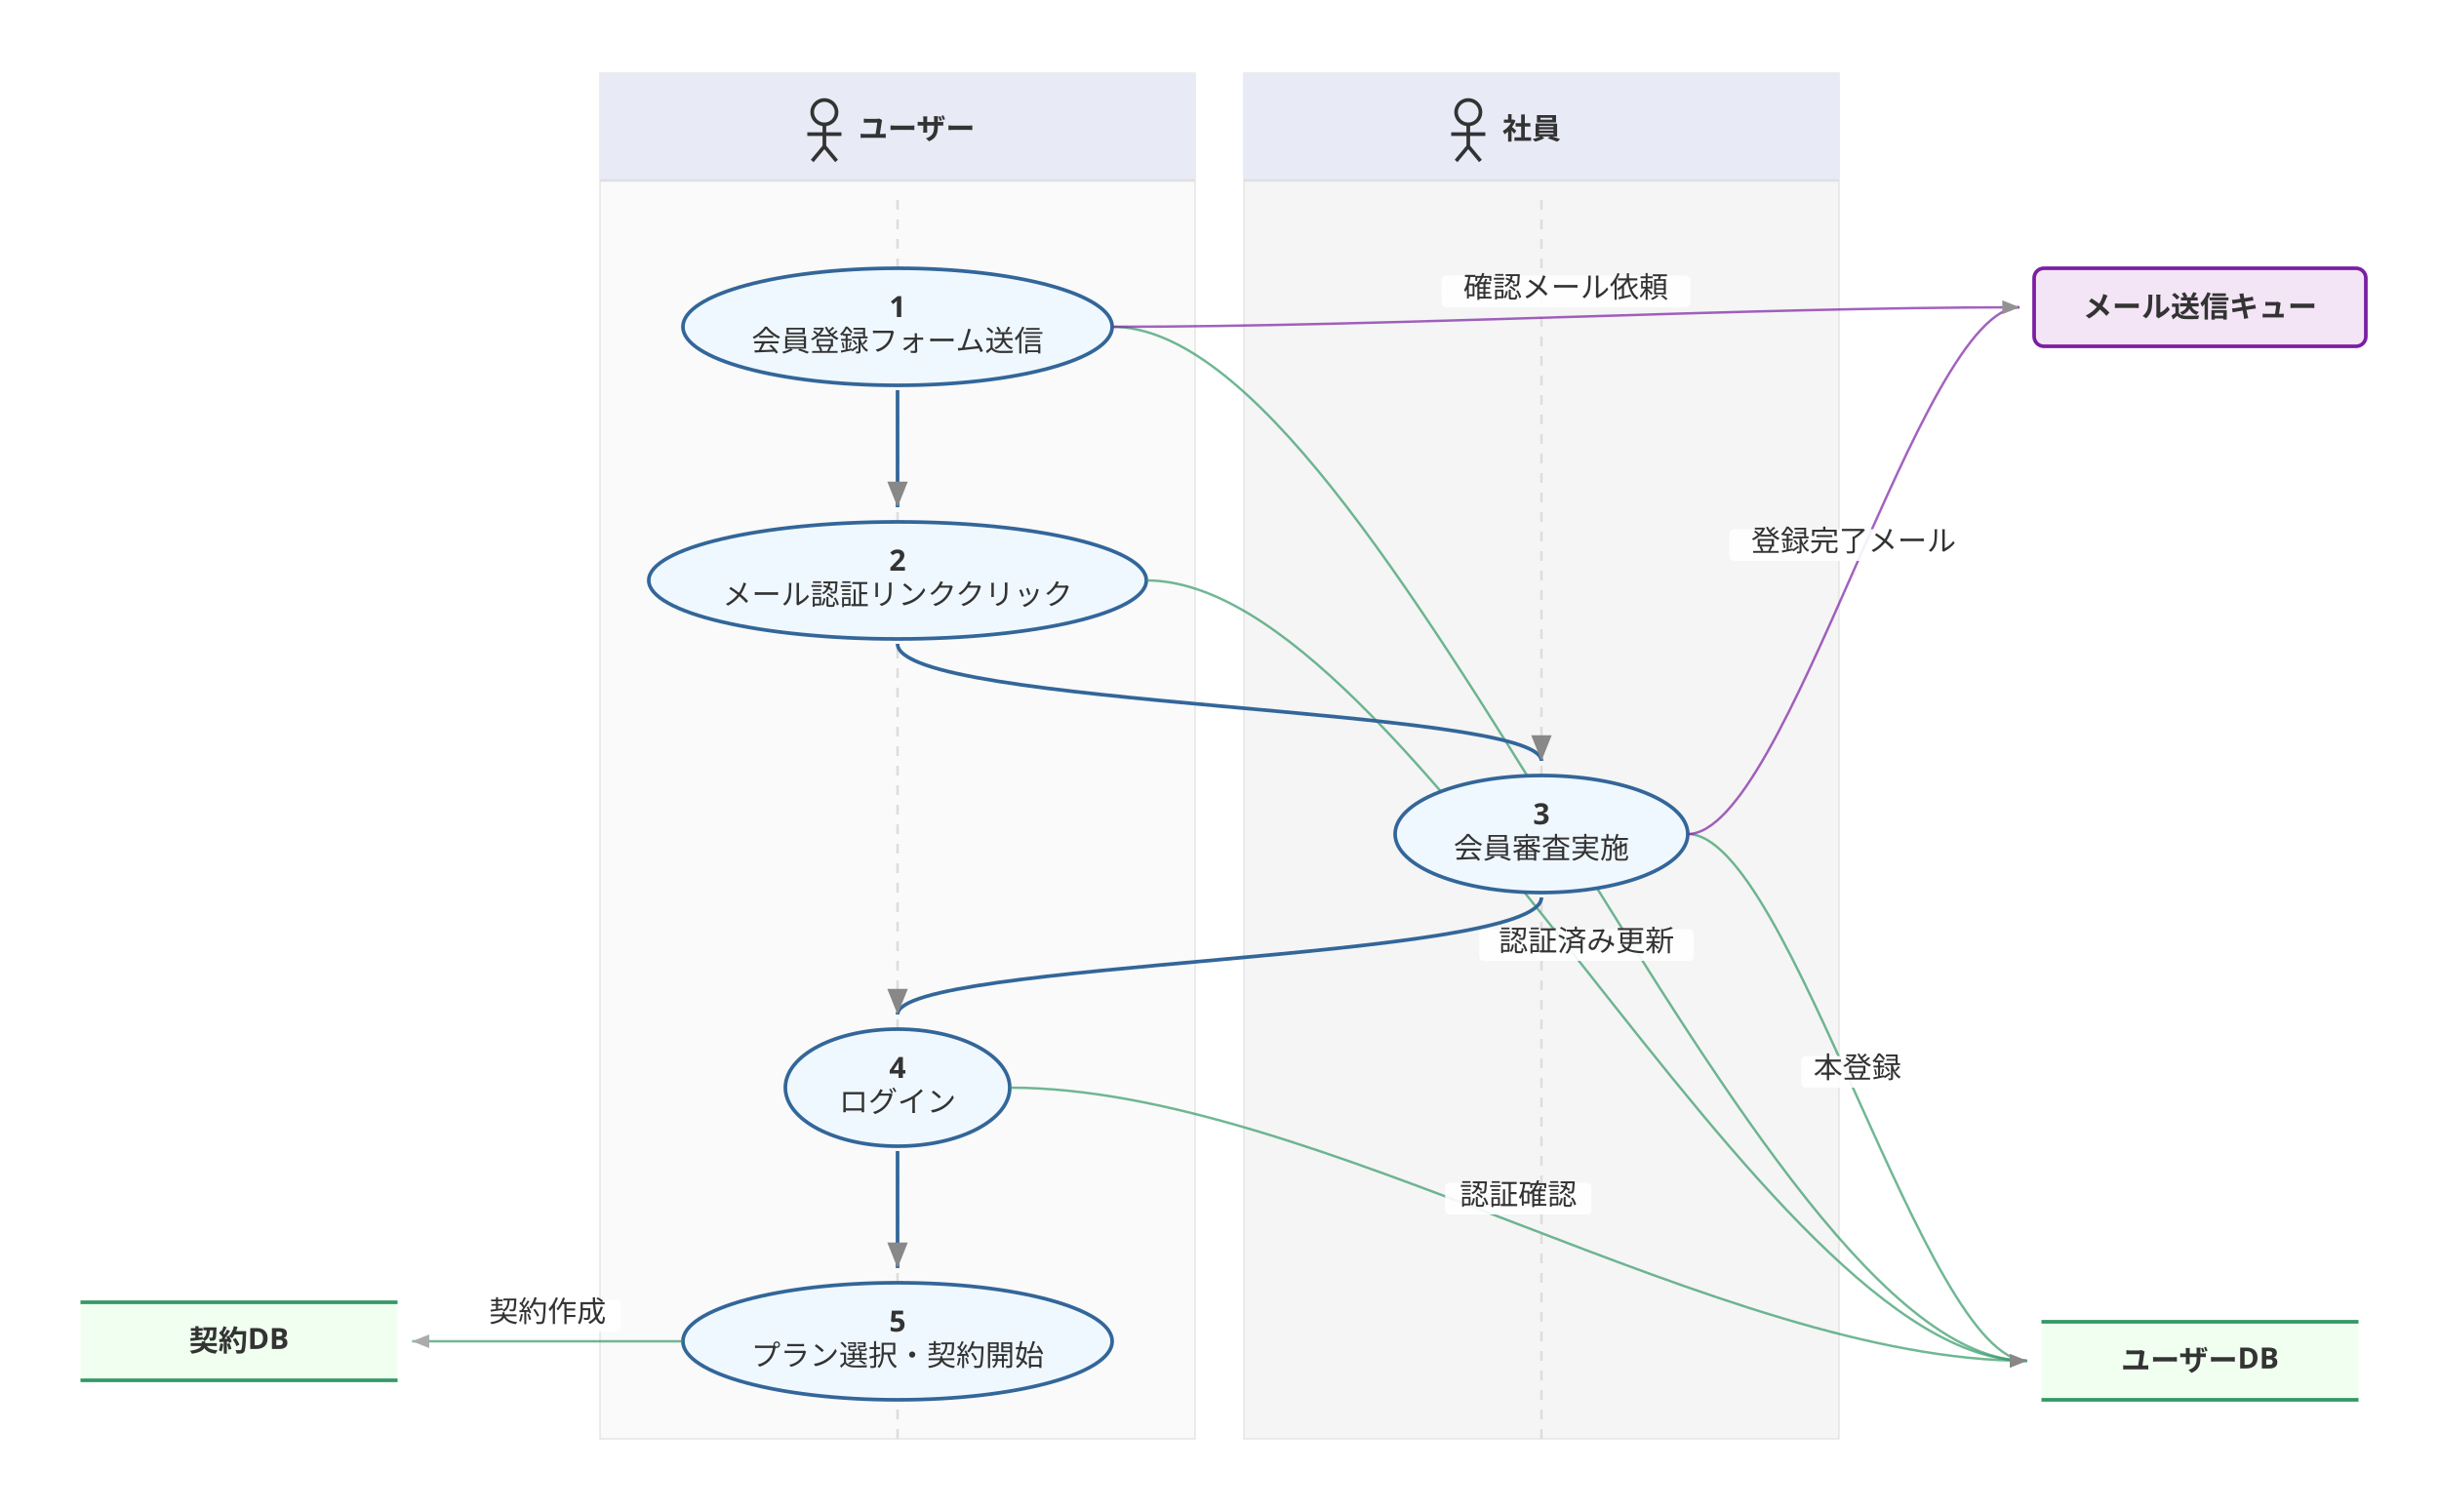
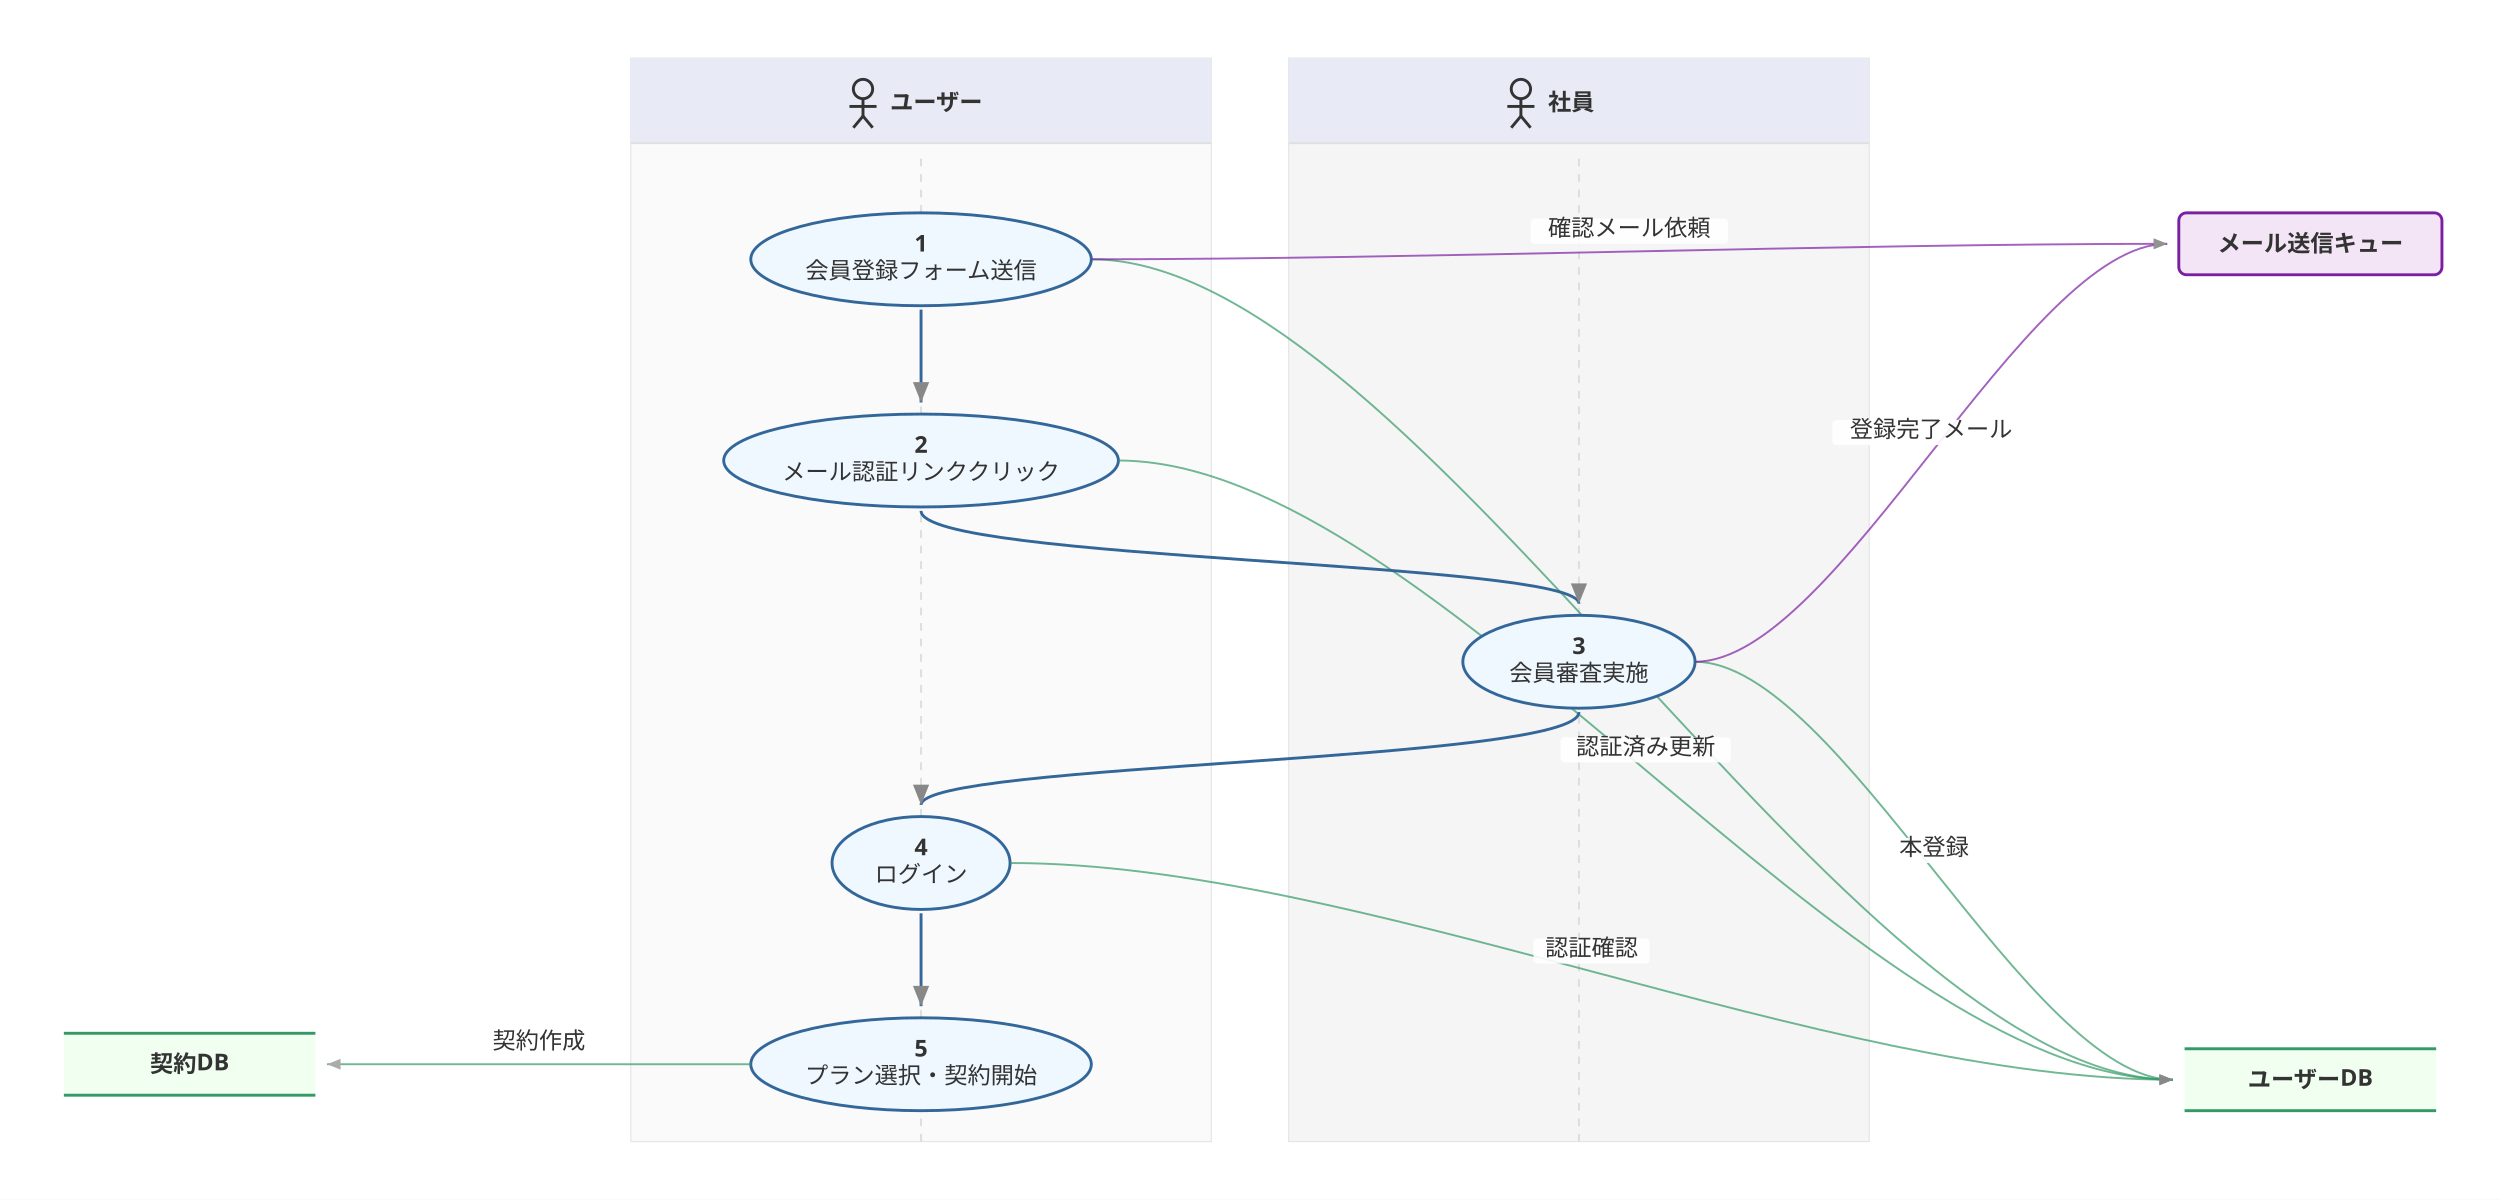
- <svg xmlns="http://www.w3.org/2000/svg" width="1000" height="620" viewBox="0 0 1000 620">
+ <svg xmlns="http://www.w3.org/2000/svg" width="1292" height="620" viewBox="0 0 1292 620">
  <rect width="100%" height="100%" fill="white" />
  <style>text { font-family: sans-serif; font-size: 12px; fill: #333; }</style>
  <defs>
    <marker id="arrow" viewBox="0 0 10 10" refX="10" refY="5" markerWidth="7" markerHeight="7" orient="auto">
      <polygon points="0,1 10,5 0,9" fill="#888" />
    </marker>
  </defs>
-   <rect x="246" y="30" width="244" height="560" fill="#fafafa" stroke="#e0e0e0" stroke-width="0.5" />
-   <rect x="246" y="30" width="244" height="44" fill="#e8eaf6" />
-   <line x1="246" y1="74" x2="490" y2="74" stroke="#e0e0e0" stroke-width="1" />
-   <circle cx="338" cy="46" r="5" fill="none" stroke="#333" stroke-width="1.5" />
-   <line x1="338" y1="51" x2="338" y2="60" stroke="#333" stroke-width="1.5" />
-   <line x1="331" y1="55" x2="345" y2="55" stroke="#333" stroke-width="1.5" />
-   <line x1="338" y1="60" x2="333" y2="66" stroke="#333" stroke-width="1.5" />
-   <line x1="338" y1="60" x2="343" y2="66" stroke="#333" stroke-width="1.5" />
-   <text x="352" y="57" font-weight="bold" fill="#333">ユーザー</text>
-   <line x1="368" y1="82" x2="368" y2="590" stroke="#ddd" stroke-width="1" stroke-dasharray="4,4" />
-   <rect x="510" y="30" width="244" height="560" fill="#f5f5f5" stroke="#e0e0e0" stroke-width="0.5" />
-   <rect x="510" y="30" width="244" height="44" fill="#e8eaf6" />
-   <line x1="510" y1="74" x2="754" y2="74" stroke="#e0e0e0" stroke-width="1" />
-   <circle cx="602" cy="46" r="5" fill="none" stroke="#333" stroke-width="1.5" />
-   <line x1="602" y1="51" x2="602" y2="60" stroke="#333" stroke-width="1.5" />
-   <line x1="595" y1="55" x2="609" y2="55" stroke="#333" stroke-width="1.5" />
-   <line x1="602" y1="60" x2="597" y2="66" stroke="#333" stroke-width="1.5" />
-   <line x1="602" y1="60" x2="607" y2="66" stroke="#333" stroke-width="1.5" />
-   <text x="616" y="57" font-weight="bold" fill="#333">社員</text>
-   <line x1="632" y1="82" x2="632" y2="590" stroke="#ddd" stroke-width="1" stroke-dasharray="4,4" />
-   <rect x="837" y="542" width="130" height="32" fill="#f0fff0" stroke="none" />
-   <line x1="837" y1="542" x2="967" y2="542" stroke="#339966" stroke-width="1.5" />
-   <line x1="837" y1="574" x2="967" y2="574" stroke="#339966" stroke-width="1.5" />
-   <text x="902" y="562" text-anchor="middle" font-size="11" font-weight="bold" fill="#339966">ユーザーDB</text>
+   <rect x="326" y="30" width="300" height="560" fill="#fafafa" stroke="#e0e0e0" stroke-width="0.5" />
+   <rect x="326" y="30" width="300" height="44" fill="#e8eaf6" />
+   <line x1="326" y1="74" x2="626" y2="74" stroke="#e0e0e0" stroke-width="1" />
+   <circle cx="446" cy="46" r="5" fill="none" stroke="#333" stroke-width="1.5" />
+   <line x1="446" y1="51" x2="446" y2="60" stroke="#333" stroke-width="1.5" />
+   <line x1="439" y1="55" x2="453" y2="55" stroke="#333" stroke-width="1.5" />
+   <line x1="446" y1="60" x2="441" y2="66" stroke="#333" stroke-width="1.5" />
+   <line x1="446" y1="60" x2="451" y2="66" stroke="#333" stroke-width="1.5" />
+   <text x="460" y="57" font-weight="bold" fill="#333">ユーザー</text>
+   <line x1="476" y1="82" x2="476" y2="590" stroke="#ddd" stroke-width="1" stroke-dasharray="4,4" />
+   <rect x="666" y="30" width="300" height="560" fill="#f5f5f5" stroke="#e0e0e0" stroke-width="0.5" />
+   <rect x="666" y="30" width="300" height="44" fill="#e8eaf6" />
+   <line x1="666" y1="74" x2="966" y2="74" stroke="#e0e0e0" stroke-width="1" />
+   <circle cx="786" cy="46" r="5" fill="none" stroke="#333" stroke-width="1.5" />
+   <line x1="786" y1="51" x2="786" y2="60" stroke="#333" stroke-width="1.5" />
+   <line x1="779" y1="55" x2="793" y2="55" stroke="#333" stroke-width="1.5" />
+   <line x1="786" y1="60" x2="781" y2="66" stroke="#333" stroke-width="1.5" />
+   <line x1="786" y1="60" x2="791" y2="66" stroke="#333" stroke-width="1.5" />
+   <text x="800" y="57" font-weight="bold" fill="#333">社員</text>
+   <line x1="816" y1="82" x2="816" y2="590" stroke="#ddd" stroke-width="1" stroke-dasharray="4,4" />
+   <rect x="1129" y="542" width="130" height="32" fill="#f0fff0" stroke="none" />
+   <line x1="1129" y1="542" x2="1259" y2="542" stroke="#339966" stroke-width="1.5" />
+   <line x1="1129" y1="574" x2="1259" y2="574" stroke="#339966" stroke-width="1.5" />
+   <text x="1194" y="562" text-anchor="middle" font-size="11" font-weight="bold" fill="#339966">ユーザーDB</text>
  <rect x="33" y="534" width="130" height="32" fill="#f0fff0" stroke="none" />
  <line x1="33" y1="534" x2="163" y2="534" stroke="#339966" stroke-width="1.5" />
  <line x1="33" y1="566" x2="163" y2="566" stroke="#339966" stroke-width="1.5" />
  <text x="98" y="554" text-anchor="middle" font-size="11" font-weight="bold" fill="#339966">契約DB</text>
-   <rect x="834" y="110" width="136" height="32" rx="4" fill="#f3e5f5" stroke="#7b1fa2" stroke-width="1.5" />
-   <text x="902" y="130" text-anchor="middle" font-size="11" font-weight="bold" fill="#7b1fa2">メール送信キュー</text>
-   <ellipse cx="368" cy="134" rx="88" ry="24" fill="#f0f8ff" stroke="#336699" stroke-width="1.5" />
-   <text x="368" y="130" text-anchor="middle" font-size="10" font-weight="bold" fill="#336699">1</text>
-   <text x="368" y="144" text-anchor="middle" font-size="10" fill="#336699">会員登録フォーム送信</text>
-   <path d="M456,134 C568.5,134 718.5,558 831,558" fill="none" stroke="#339966" stroke-width="1" marker-end="url(#arrow)" opacity="0.7" />
-   <rect x="620.5" y="329" width="46" height="13" rx="2" fill="white" opacity="0.9" />
-   <text x="643.5" y="338" text-anchor="middle" font-size="9" fill="#339966">仮登録</text>
-   <path d="M456,134 C567.6,134 716.4,126 828,126" fill="none" stroke="#7b1fa2" stroke-width="1" marker-end="url(#arrow)" opacity="0.7" />
-   <rect x="591" y="113" width="102" height="13" rx="2" fill="white" opacity="0.9" />
-   <text x="642" y="122" text-anchor="middle" font-size="9" fill="#7b1fa2">確認メール依頼</text>
-   <ellipse cx="368" cy="238" rx="102" ry="24" fill="#f0f8ff" stroke="#336699" stroke-width="1.5" />
-   <text x="368" y="234" text-anchor="middle" font-size="10" font-weight="bold" fill="#336699">2</text>
-   <text x="368" y="248" text-anchor="middle" font-size="10" fill="#336699">メール認証リンククリック</text>
-   <line x1="368" y1="160" x2="368" y2="208" stroke="#336699" stroke-width="1.5" marker-end="url(#arrow)" />
-   <path d="M470,238 C578.3,238 722.7,558 831,558" fill="none" stroke="#339966" stroke-width="1" marker-end="url(#arrow)" opacity="0.7" />
-   <rect x="606.5" y="381" width="88" height="13" rx="2" fill="white" opacity="0.9" />
-   <text x="650.5" y="390" text-anchor="middle" font-size="9" fill="#339966">認証済み更新</text>
-   <ellipse cx="632" cy="342" rx="60" ry="24" fill="#f0f8ff" stroke="#336699" stroke-width="1.5" />
-   <text x="632" y="338" text-anchor="middle" font-size="10" font-weight="bold" fill="#336699">3</text>
-   <text x="632" y="352" text-anchor="middle" font-size="10" fill="#336699">会員審査実施</text>
-   <path d="M368,264 C368,290 632,290 632,312" fill="none" stroke="#336699" stroke-width="1.5" marker-end="url(#arrow)" />
-   <path d="M692,342 C733.7,342 789.3,558 831,558" fill="none" stroke="#339966" stroke-width="1" marker-end="url(#arrow)" opacity="0.7" />
-   <rect x="738.5" y="433" width="46" height="13" rx="2" fill="white" opacity="0.9" />
-   <text x="761.5" y="442" text-anchor="middle" font-size="9" fill="#339966">本登録</text>
-   <path d="M692,342 C732.8,342 787.2,126 828,126" fill="none" stroke="#7b1fa2" stroke-width="1" marker-end="url(#arrow)" opacity="0.7" />
-   <rect x="709" y="217" width="102" height="13" rx="2" fill="white" opacity="0.9" />
-   <text x="760" y="226" text-anchor="middle" font-size="9" fill="#7b1fa2">登録完了メール</text>
-   <ellipse cx="368" cy="446" rx="46" ry="24" fill="#f0f8ff" stroke="#336699" stroke-width="1.5" />
-   <text x="368" y="442" text-anchor="middle" font-size="10" font-weight="bold" fill="#336699">4</text>
-   <text x="368" y="456" text-anchor="middle" font-size="10" fill="#336699">ログイン</text>
-   <path d="M632,368 C632,394 368,394 368,416" fill="none" stroke="#336699" stroke-width="1.5" marker-end="url(#arrow)" />
-   <path d="M414,446 C539.1,446 705.9,558 831,558" fill="none" stroke="#339966" stroke-width="1" marker-end="url(#arrow)" opacity="0.7" />
-   <rect x="592.5" y="485" width="60" height="13" rx="2" fill="white" opacity="0.9" />
-   <text x="622.5" y="494" text-anchor="middle" font-size="9" fill="#339966">認証確認</text>
-   <ellipse cx="368" cy="550" rx="88" ry="24" fill="#f0f8ff" stroke="#336699" stroke-width="1.5" />
-   <text x="368" y="546" text-anchor="middle" font-size="10" font-weight="bold" fill="#336699">5</text>
-   <text x="368" y="560" text-anchor="middle" font-size="10" fill="#336699">プラン選択・契約開始</text>
-   <line x1="368" y1="472" x2="368" y2="520" stroke="#336699" stroke-width="1.5" marker-end="url(#arrow)" />
-   <path d="M280,550 C246.7,550 202.3,550 169,550" fill="none" stroke="#339966" stroke-width="1" marker-end="url(#arrow)" opacity="0.7" />
-   <rect x="194.5" y="533" width="60" height="13" rx="2" fill="white" opacity="0.9" />
-   <text x="224.5" y="542" text-anchor="middle" font-size="9" fill="#339966">契約作成</text>
+   <rect x="1126" y="110" width="136" height="32" rx="4" fill="#f3e5f5" stroke="#7b1fa2" stroke-width="1.5" />
+   <text x="1194" y="130" text-anchor="middle" font-size="11" font-weight="bold" fill="#7b1fa2">メール送信キュー</text>
+   <ellipse cx="476" cy="134" rx="88" ry="24" fill="#f0f8ff" stroke="#336699" stroke-width="1.5" />
+   <text x="476" y="130" text-anchor="middle" font-size="10" font-weight="bold" fill="#336699">1</text>
+   <text x="476" y="144" text-anchor="middle" font-size="10" fill="#336699">会員登録フォーム送信</text>
+   <path d="M564,134 C731.7,134 955.3,558 1123,558" fill="none" stroke="#339966" stroke-width="1" marker-end="url(#arrow)" opacity="0.7" />
+   <rect x="820.5" y="329" width="46" height="13" rx="2" fill="white" opacity="0.9" />
+   <text x="843.5" y="338" text-anchor="middle" font-size="9" fill="#339966">仮登録</text>
+   <path d="M564,134 C730.8,134 953.2,126 1120,126" fill="none" stroke="#7b1fa2" stroke-width="1" marker-end="url(#arrow)" opacity="0.7" />
+   <rect x="791" y="113" width="102" height="13" rx="2" fill="white" opacity="0.9" />
+   <text x="842" y="122" text-anchor="middle" font-size="9" fill="#7b1fa2">確認メール依頼</text>
+   <ellipse cx="476" cy="238" rx="102" ry="24" fill="#f0f8ff" stroke="#336699" stroke-width="1.5" />
+   <text x="476" y="234" text-anchor="middle" font-size="10" font-weight="bold" fill="#336699">2</text>
+   <text x="476" y="248" text-anchor="middle" font-size="10" fill="#336699">メール認証リンククリック</text>
+   <line x1="476" y1="160" x2="476" y2="208" stroke="#336699" stroke-width="1.5" marker-end="url(#arrow)" />
+   <path d="M578,238 C741.5,238 959.5,558 1123,558" fill="none" stroke="#339966" stroke-width="1" marker-end="url(#arrow)" opacity="0.7" />
+   <rect x="806.5" y="381" width="88" height="13" rx="2" fill="white" opacity="0.9" />
+   <text x="850.5" y="390" text-anchor="middle" font-size="9" fill="#339966">認証済み更新</text>
+   <ellipse cx="816" cy="342" rx="60" ry="24" fill="#f0f8ff" stroke="#336699" stroke-width="1.5" />
+   <text x="816" y="338" text-anchor="middle" font-size="10" font-weight="bold" fill="#336699">3</text>
+   <text x="816" y="352" text-anchor="middle" font-size="10" fill="#336699">会員審査実施</text>
+   <path d="M476,264 C476,290 816,290 816,312" fill="none" stroke="#336699" stroke-width="1.5" marker-end="url(#arrow)" />
+   <path d="M876,342 C950.1,342 1048.9,558 1123,558" fill="none" stroke="#339966" stroke-width="1" marker-end="url(#arrow)" opacity="0.7" />
+   <rect x="976.5" y="433" width="46" height="13" rx="2" fill="white" opacity="0.9" />
+   <text x="999.5" y="442" text-anchor="middle" font-size="9" fill="#339966">本登録</text>
+   <path d="M876,342 C949.2,342 1046.8,126 1120,126" fill="none" stroke="#7b1fa2" stroke-width="1" marker-end="url(#arrow)" opacity="0.7" />
+   <rect x="947" y="217" width="102" height="13" rx="2" fill="white" opacity="0.9" />
+   <text x="998" y="226" text-anchor="middle" font-size="9" fill="#7b1fa2">登録完了メール</text>
+   <ellipse cx="476" cy="446" rx="46" ry="24" fill="#f0f8ff" stroke="#336699" stroke-width="1.5" />
+   <text x="476" y="442" text-anchor="middle" font-size="10" font-weight="bold" fill="#336699">4</text>
+   <text x="476" y="456" text-anchor="middle" font-size="10" fill="#336699">ログイン</text>
+   <path d="M816,368 C816,394 476,394 476,416" fill="none" stroke="#336699" stroke-width="1.5" marker-end="url(#arrow)" />
+   <path d="M522,446 C702.3,446 942.7,558 1123,558" fill="none" stroke="#339966" stroke-width="1" marker-end="url(#arrow)" opacity="0.7" />
+   <rect x="792.5" y="485" width="60" height="13" rx="2" fill="white" opacity="0.9" />
+   <text x="822.5" y="494" text-anchor="middle" font-size="9" fill="#339966">認証確認</text>
+   <ellipse cx="476" cy="550" rx="88" ry="24" fill="#f0f8ff" stroke="#336699" stroke-width="1.5" />
+   <text x="476" y="546" text-anchor="middle" font-size="10" font-weight="bold" fill="#336699">5</text>
+   <text x="476" y="560" text-anchor="middle" font-size="10" fill="#336699">プラン選択・契約開始</text>
+   <line x1="476" y1="472" x2="476" y2="520" stroke="#336699" stroke-width="1.5" marker-end="url(#arrow)" />
+   <path d="M388,550 C322.3,550 234.7,550 169,550" fill="none" stroke="#339966" stroke-width="1" marker-end="url(#arrow)" opacity="0.7" />
+   <rect x="248.5" y="533" width="60" height="13" rx="2" fill="white" opacity="0.9" />
+   <text x="278.5" y="542" text-anchor="middle" font-size="9" fill="#339966">契約作成</text>
</svg>
